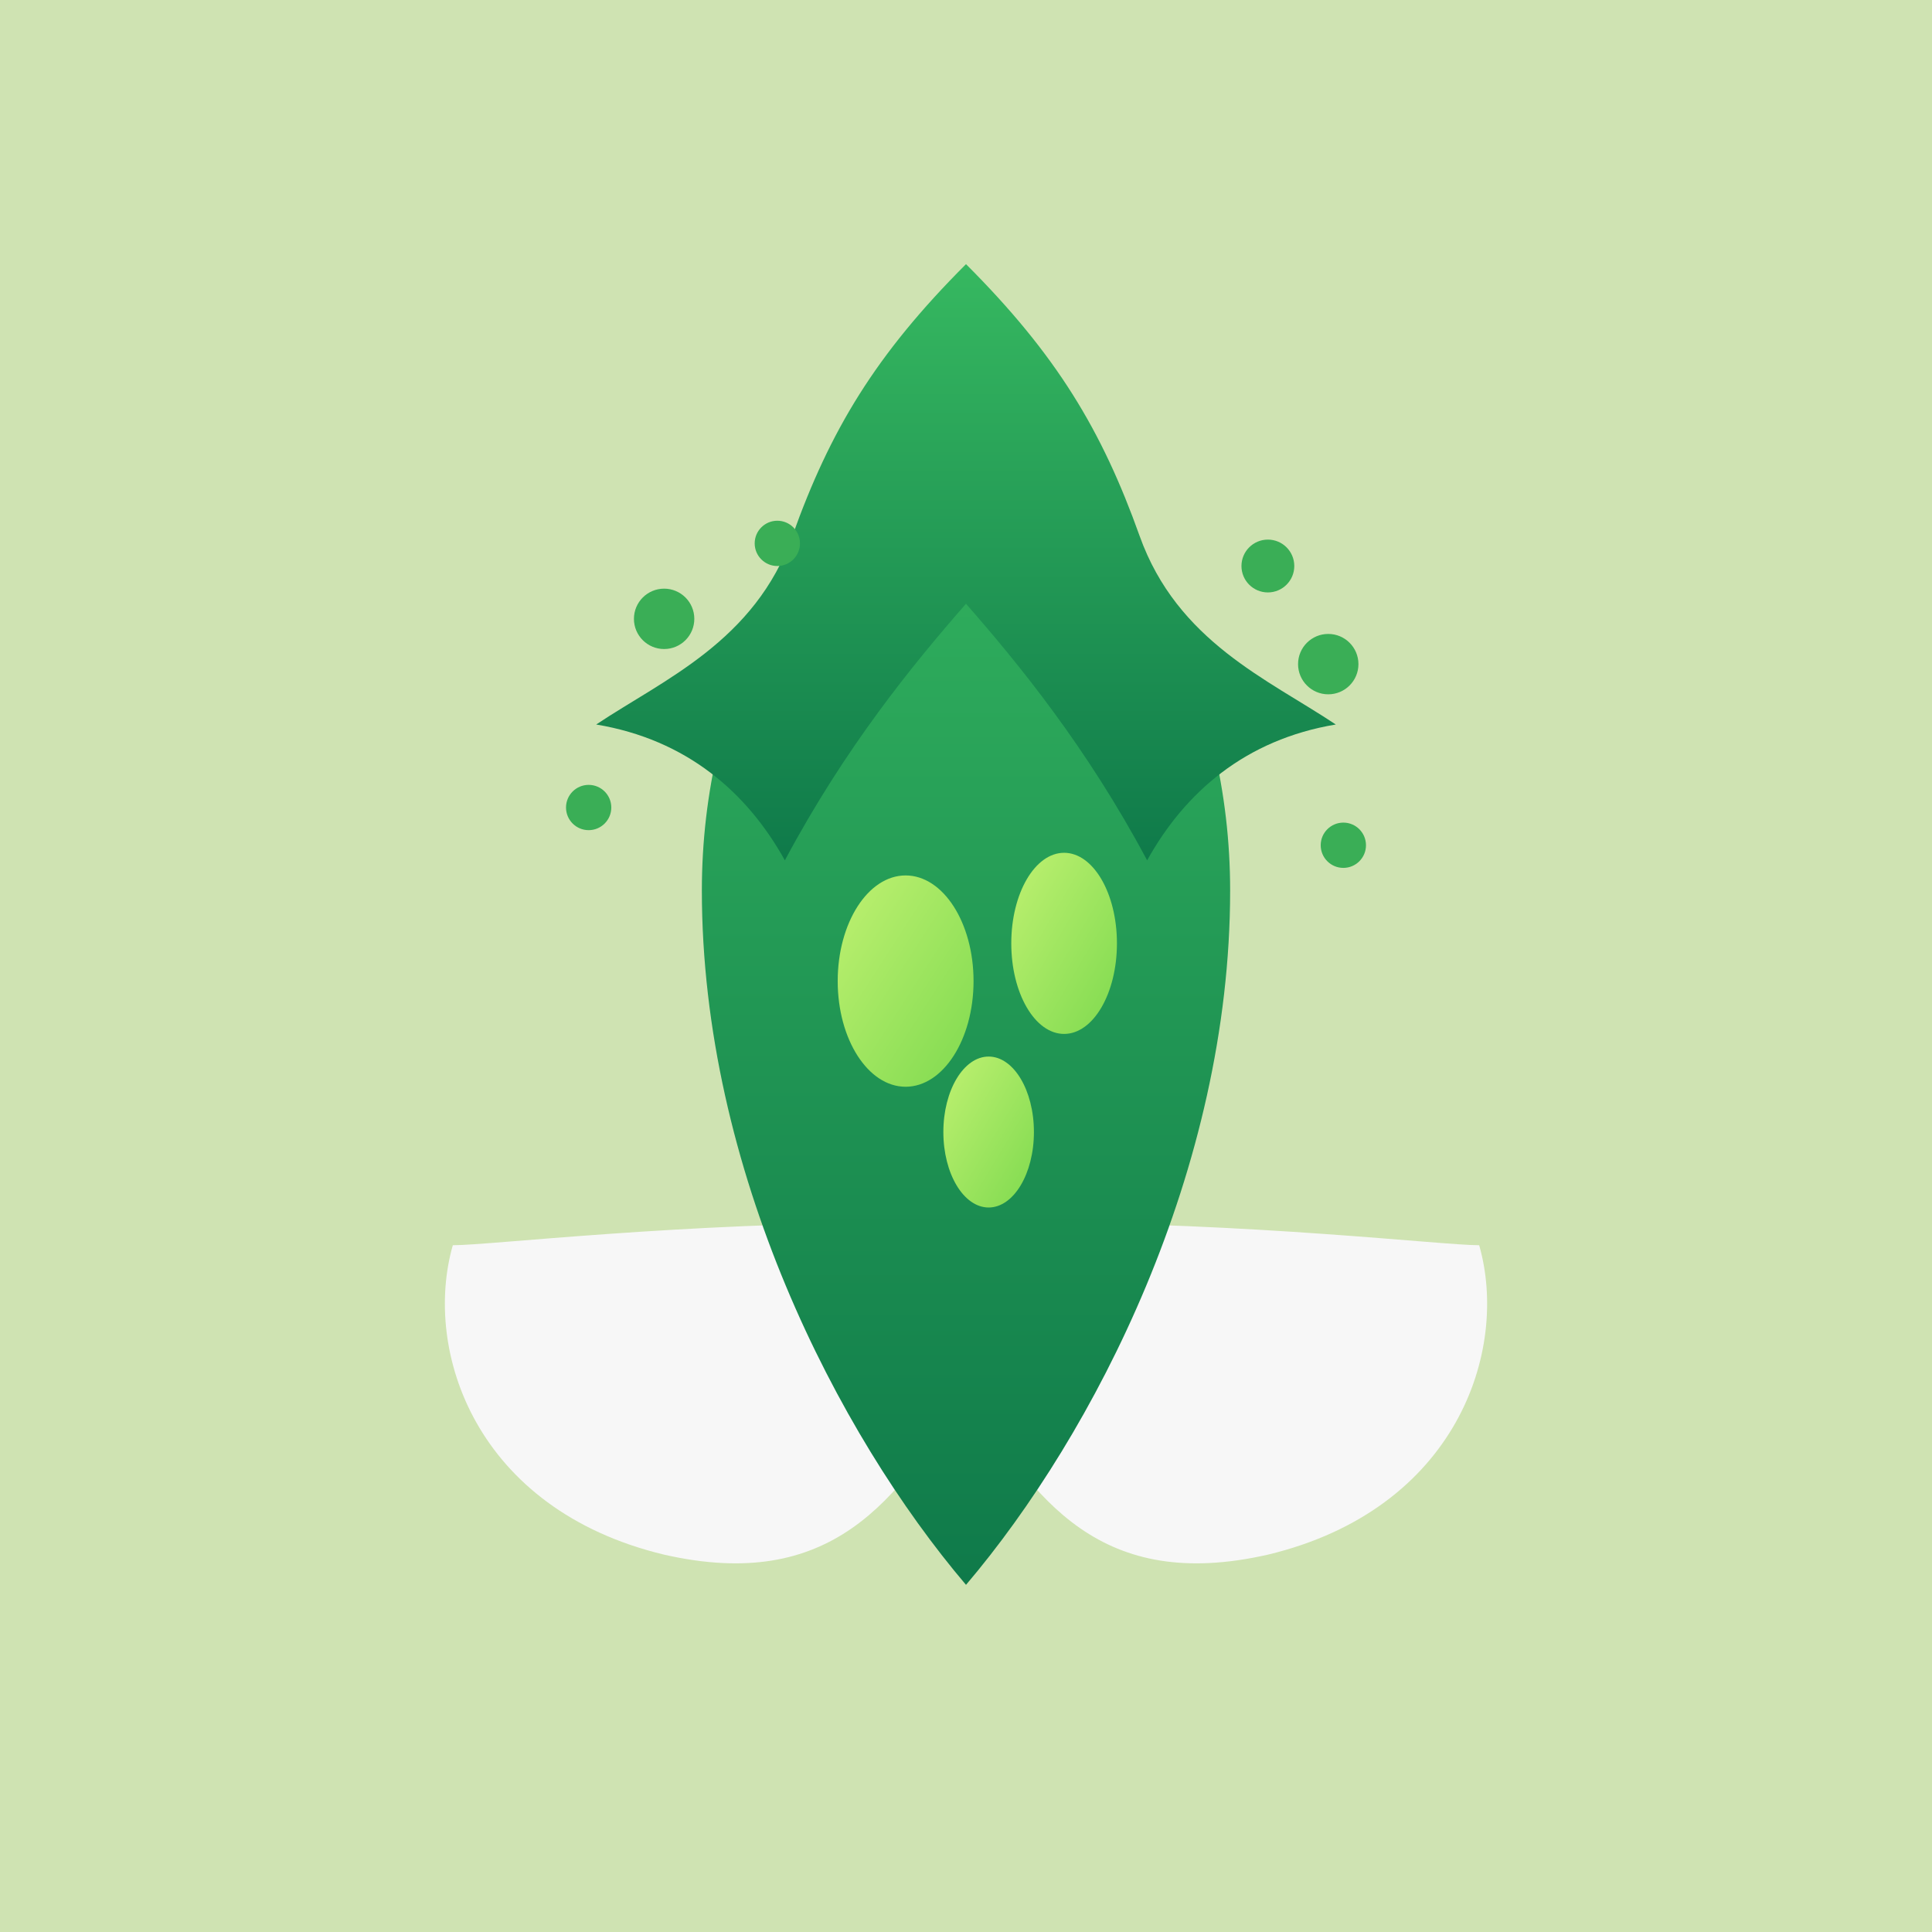
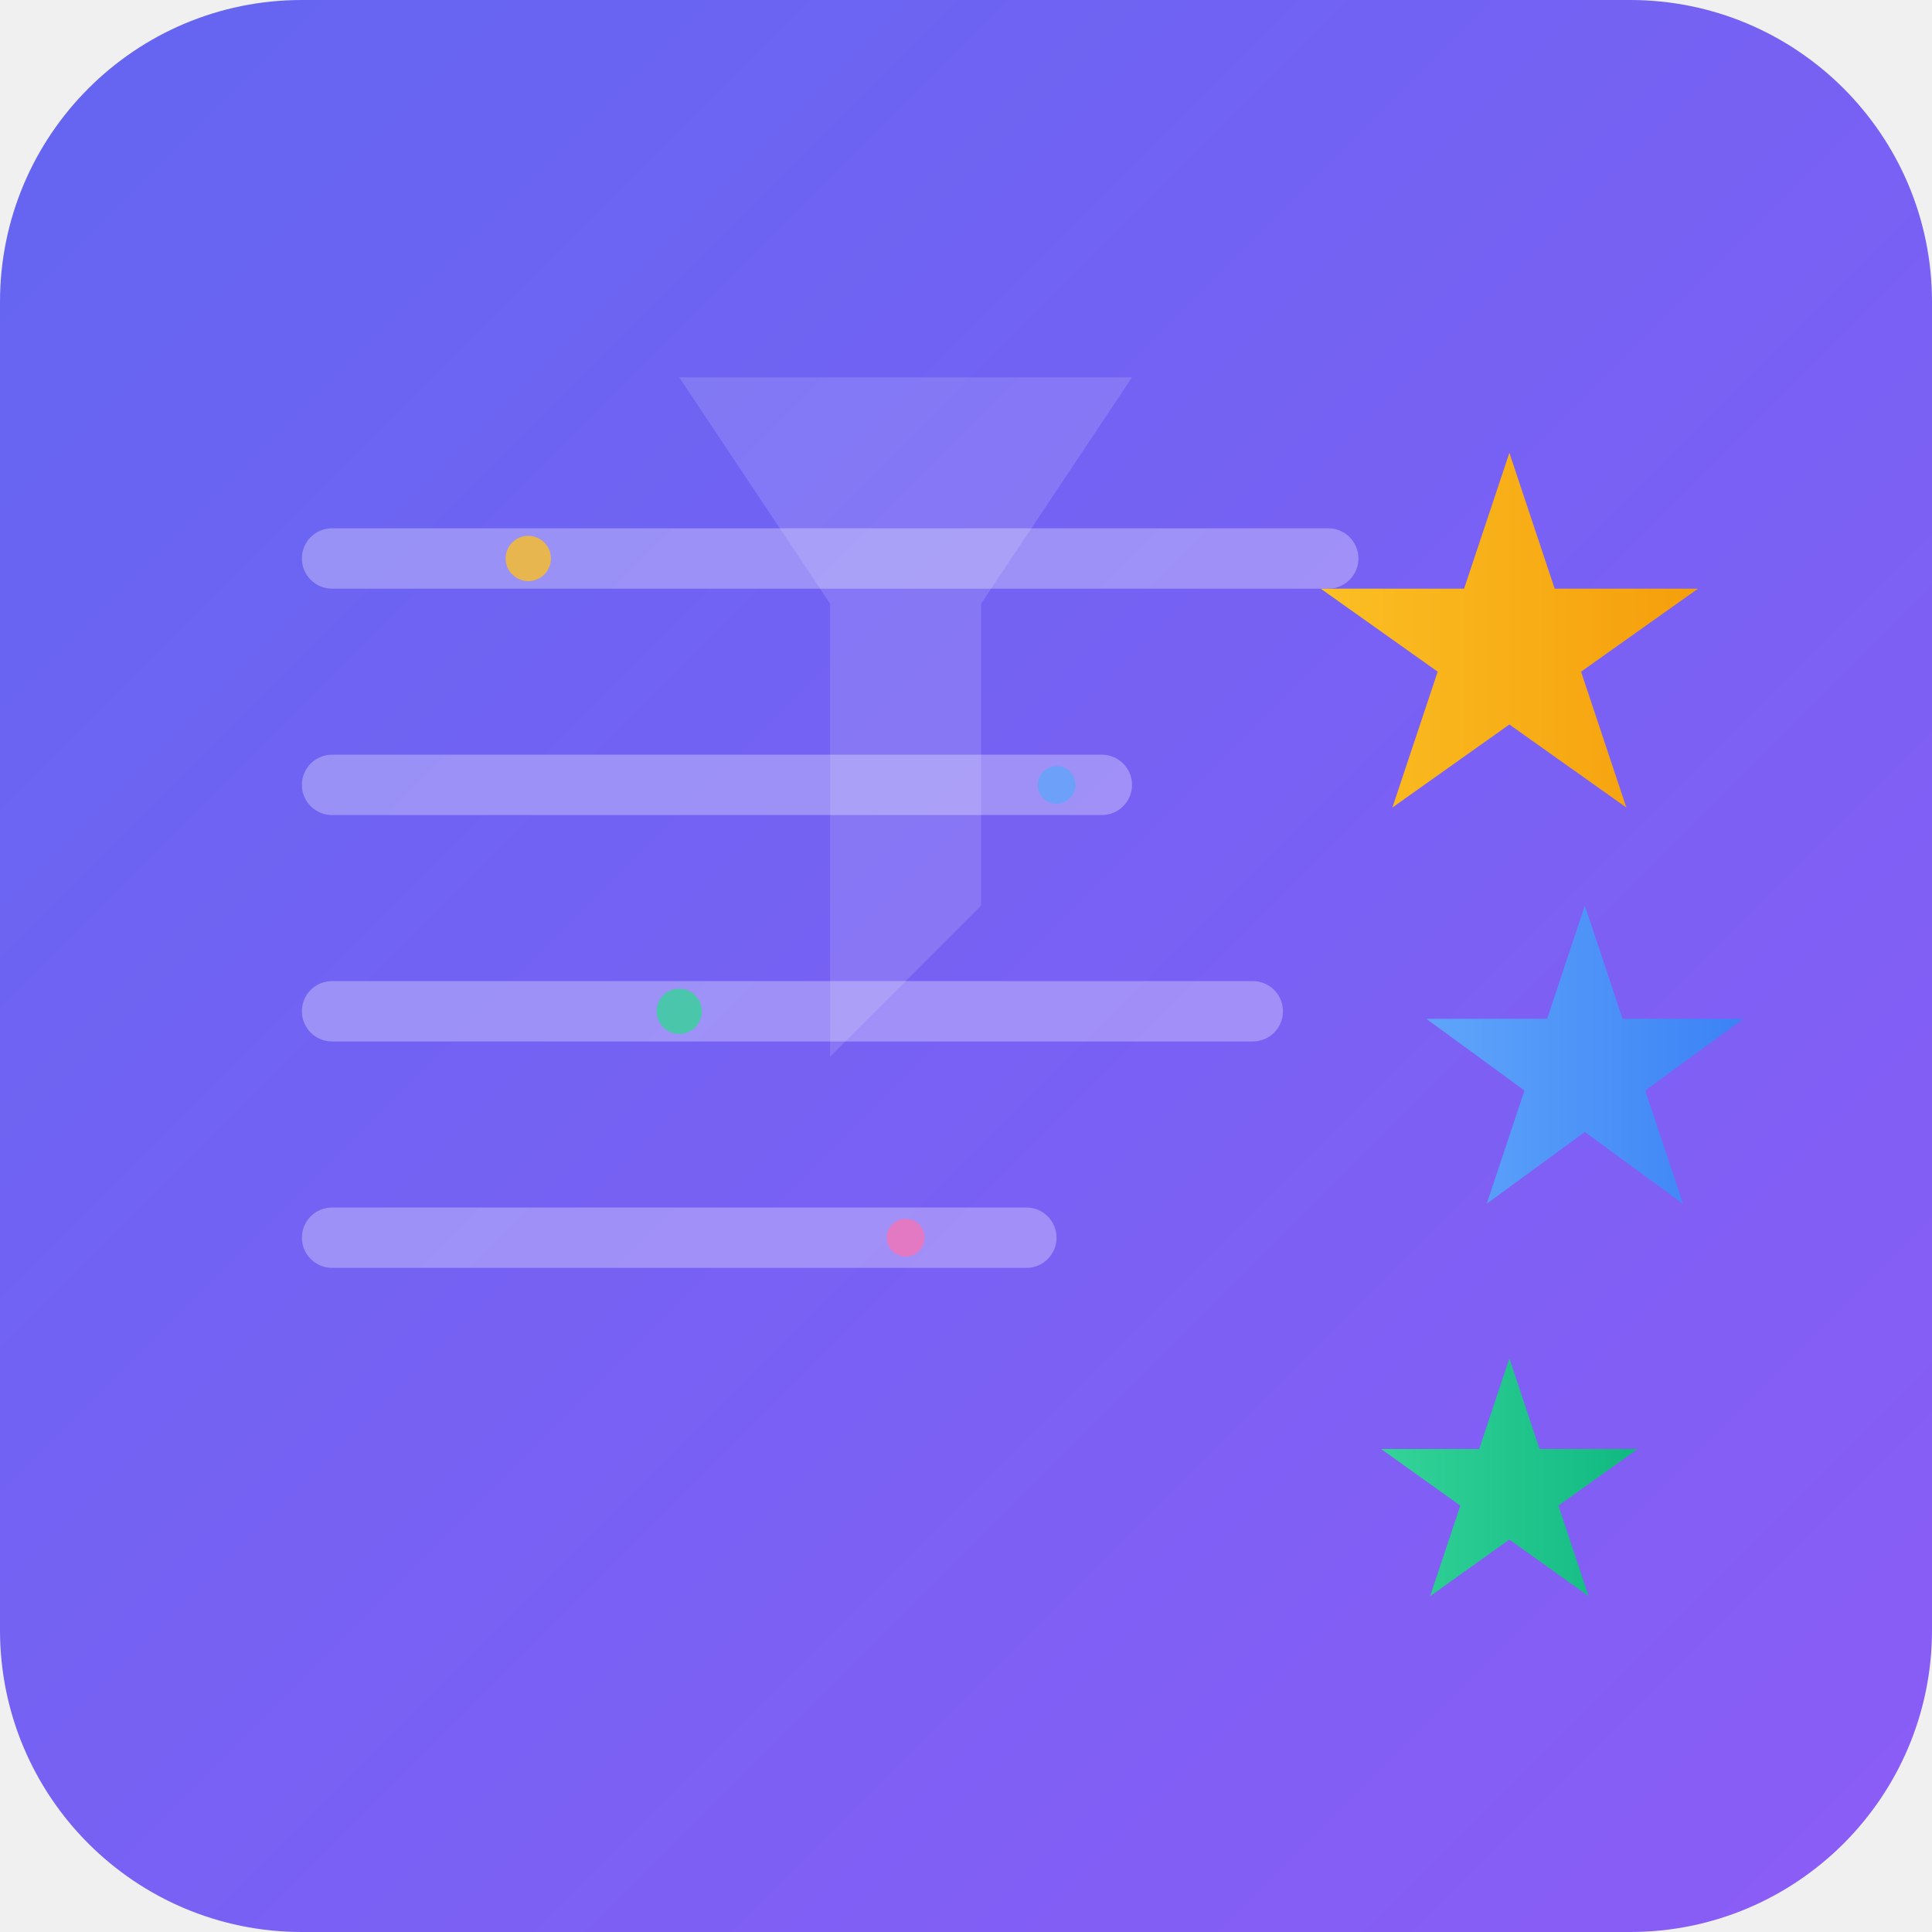
<svg xmlns="http://www.w3.org/2000/svg" viewBox="0 0 512 512" role="img" aria-label="Fefme logo">
  <defs>
-     <linearGradient id="drop" x1="0" y1="0" x2="0" y2="1">
-       <stop offset="0" stop-color="#36b860" />
-       <stop offset="1" stop-color="#0f7a4a" />
+     <linearGradient id="bg" x1="0" y1="0" x2="1" y2="1">
+       <stop offset="0" stop-color="#6366f1" />
+       <stop offset="1" stop-color="#8b5cf6" />
    </linearGradient>
-     <linearGradient id="glow" x1="0" y1="0" x2="1" y2="1">
-       <stop offset="0" stop-color="#bff171" />
-       <stop offset="1" stop-color="#7fda4f" />
+     <linearGradient id="star1" x1="0" y1="0" x2="1" y2="0">
+       <stop offset="0" stop-color="#fbbf24" />
+       <stop offset="1" stop-color="#f59e0b" />
+     </linearGradient>
+     <linearGradient id="star2" x1="0" y1="0" x2="1" y2="0">
+       <stop offset="0" stop-color="#60a5fa" />
+       <stop offset="1" stop-color="#3b82f6" />
+     </linearGradient>
+     <linearGradient id="star3" x1="0" y1="0" x2="1" y2="0">
+       <stop offset="0" stop-color="#34d399" />
+       <stop offset="1" stop-color="#10b981" />
    </linearGradient>
  </defs>
-   <rect width="512" height="512" fill="#cfe3b2" />
-   <g fill="#f7f7f7">
-     <path d="M120 330c-8 28 6 70 56 82 44 10 62-14 80-44 8-14 18-26 28-34-12-6-26-10-44-10-60 0-110 6-120 6z" />
-     <path d="M392 330c8 28-6 70-56 82-44 10-62-14-80-44-8-14-18-26-28-34 12-6 26-10 44-10 60 0 110 6 120 6z" />
+   <rect width="512" height="512" fill="url(#bg)" rx="80" />
+   <g opacity="0.3" fill="white">
+     <rect x="80" y="140" width="280" height="16" rx="8" />
+     <rect x="80" y="200" width="220" height="16" rx="8" />
+     <rect x="80" y="260" width="260" height="16" rx="8" />
+     <rect x="80" y="320" width="200" height="16" rx="8" />
  </g>
-   <path fill="url(#drop)" d="M256 92c-46 44-70 92-70 144 0 74 36 144 70 184 34-40 70-110 70-184 0-52-24-100-70-144z" />
-   <path fill="url(#drop)" d="M256 70c24 24 36 44 46 72 10 28 34 38 52 50-24 4-40 18-50 36-16-30-34-52-48-68-14 16-32 38-48 68-10-18-26-32-50-36 18-12 42-22 52-50 10-28 22-48 46-72z" />
-   <g fill="url(#glow)">
-     <ellipse cx="240" cy="260" rx="18" ry="28" />
-     <ellipse cx="282" cy="250" rx="14" ry="24" />
-     <ellipse cx="262" cy="300" rx="12" ry="20" />
+   <g>
+     <path fill="url(#star1)" d="M400,120 l12,36 h38 l-31,22 12,36 -31,-22 -31,22 12,-36 -31,-22 h38 z" />
+     <path fill="url(#star2)" d="M420,240 l10,30 h32 l-26,19 10,30 -26,-19 -26,19 10,-30 -26,-19 h32 z" />
+     <path fill="url(#star3)" d="M400,360 l8,24 h26 l-21,15 8,24 -21,-15 -21,15 8,-24 -21,-15 h26 z" />
  </g>
-   <g fill="#3aae56">
-     <circle cx="176" cy="164" r="8" />
-     <circle cx="206" cy="144" r="6" />
-     <circle cx="336" cy="150" r="7" />
-     <circle cx="352" cy="176" r="8" />
-     <circle cx="156" cy="214" r="6" />
-     <circle cx="356" cy="224" r="6" />
+   <g fill="white" opacity="0.9">
+     <path d="M100,100 h200 l-40,60 v80 l-40,40 v-120 l-40,-60 z" opacity="0.15" />
  </g>
+   <circle cx="140" cy="148" r="6" fill="#fbbf24" opacity="0.8" />
+   <circle cx="280" cy="208" r="5" fill="#60a5fa" opacity="0.8" />
+   <circle cx="180" cy="268" r="6" fill="#34d399" opacity="0.8" />
+   <circle cx="240" cy="328" r="5" fill="#f472b6" opacity="0.8" />
</svg>
